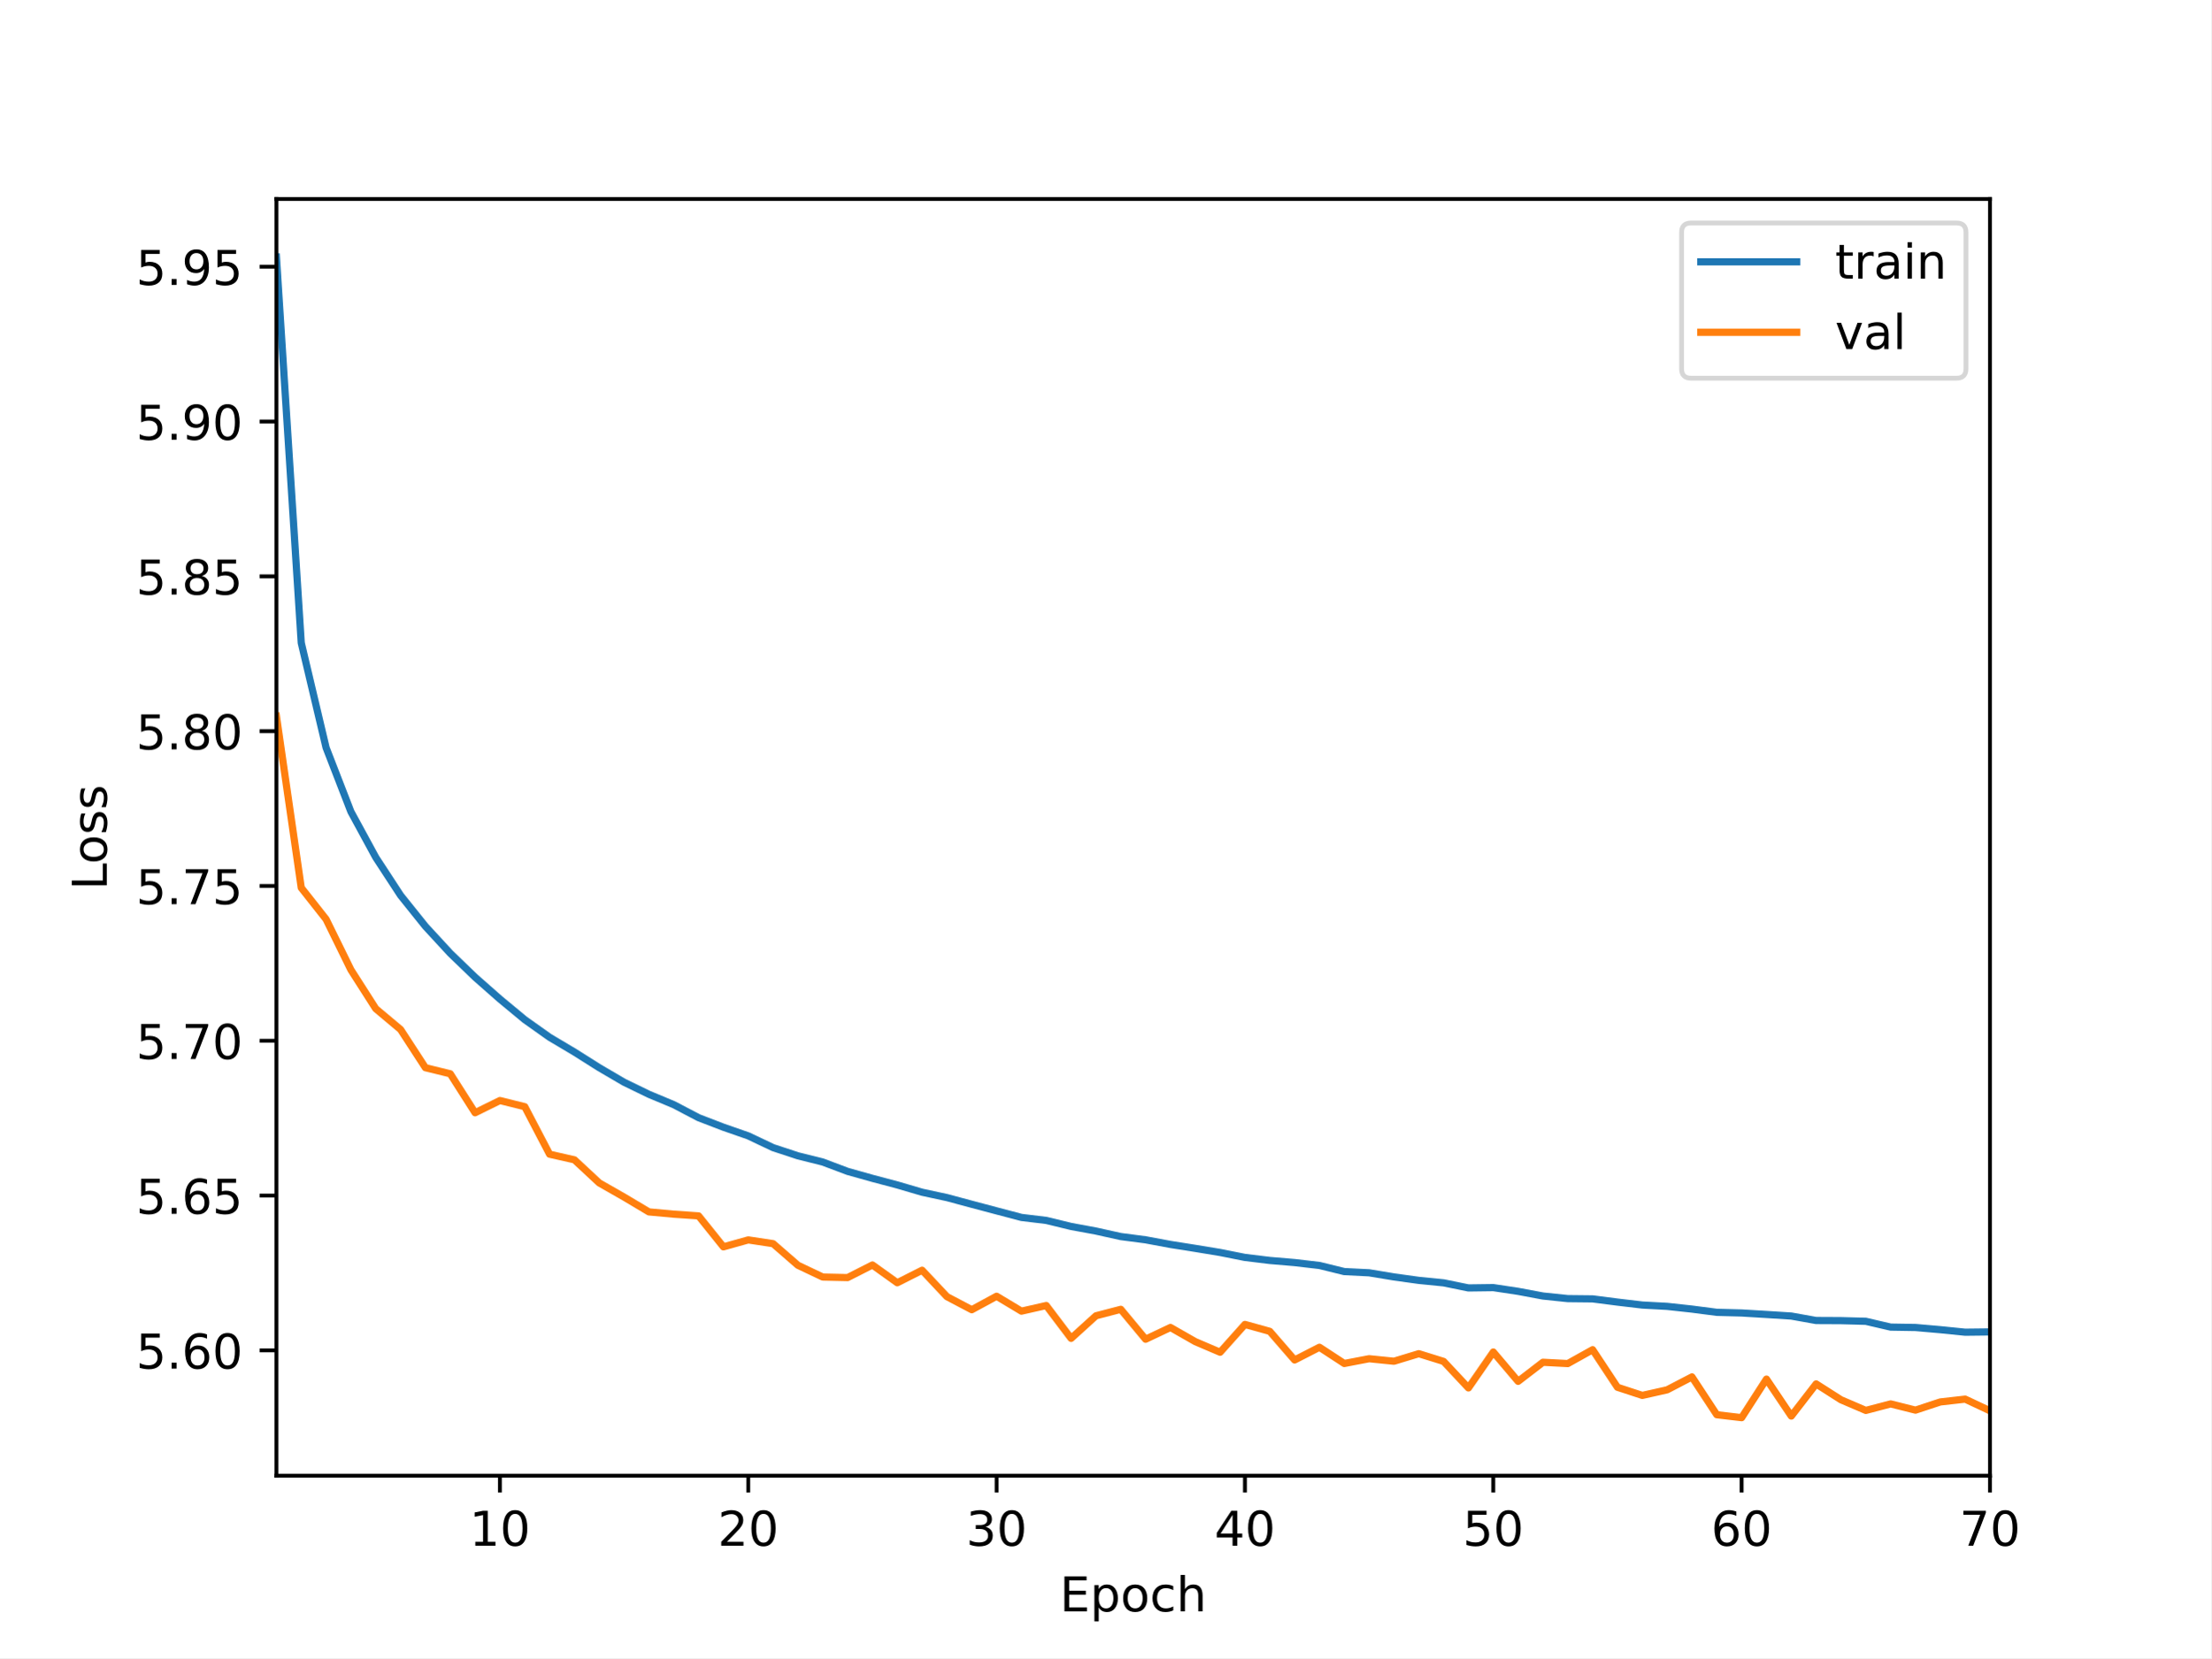
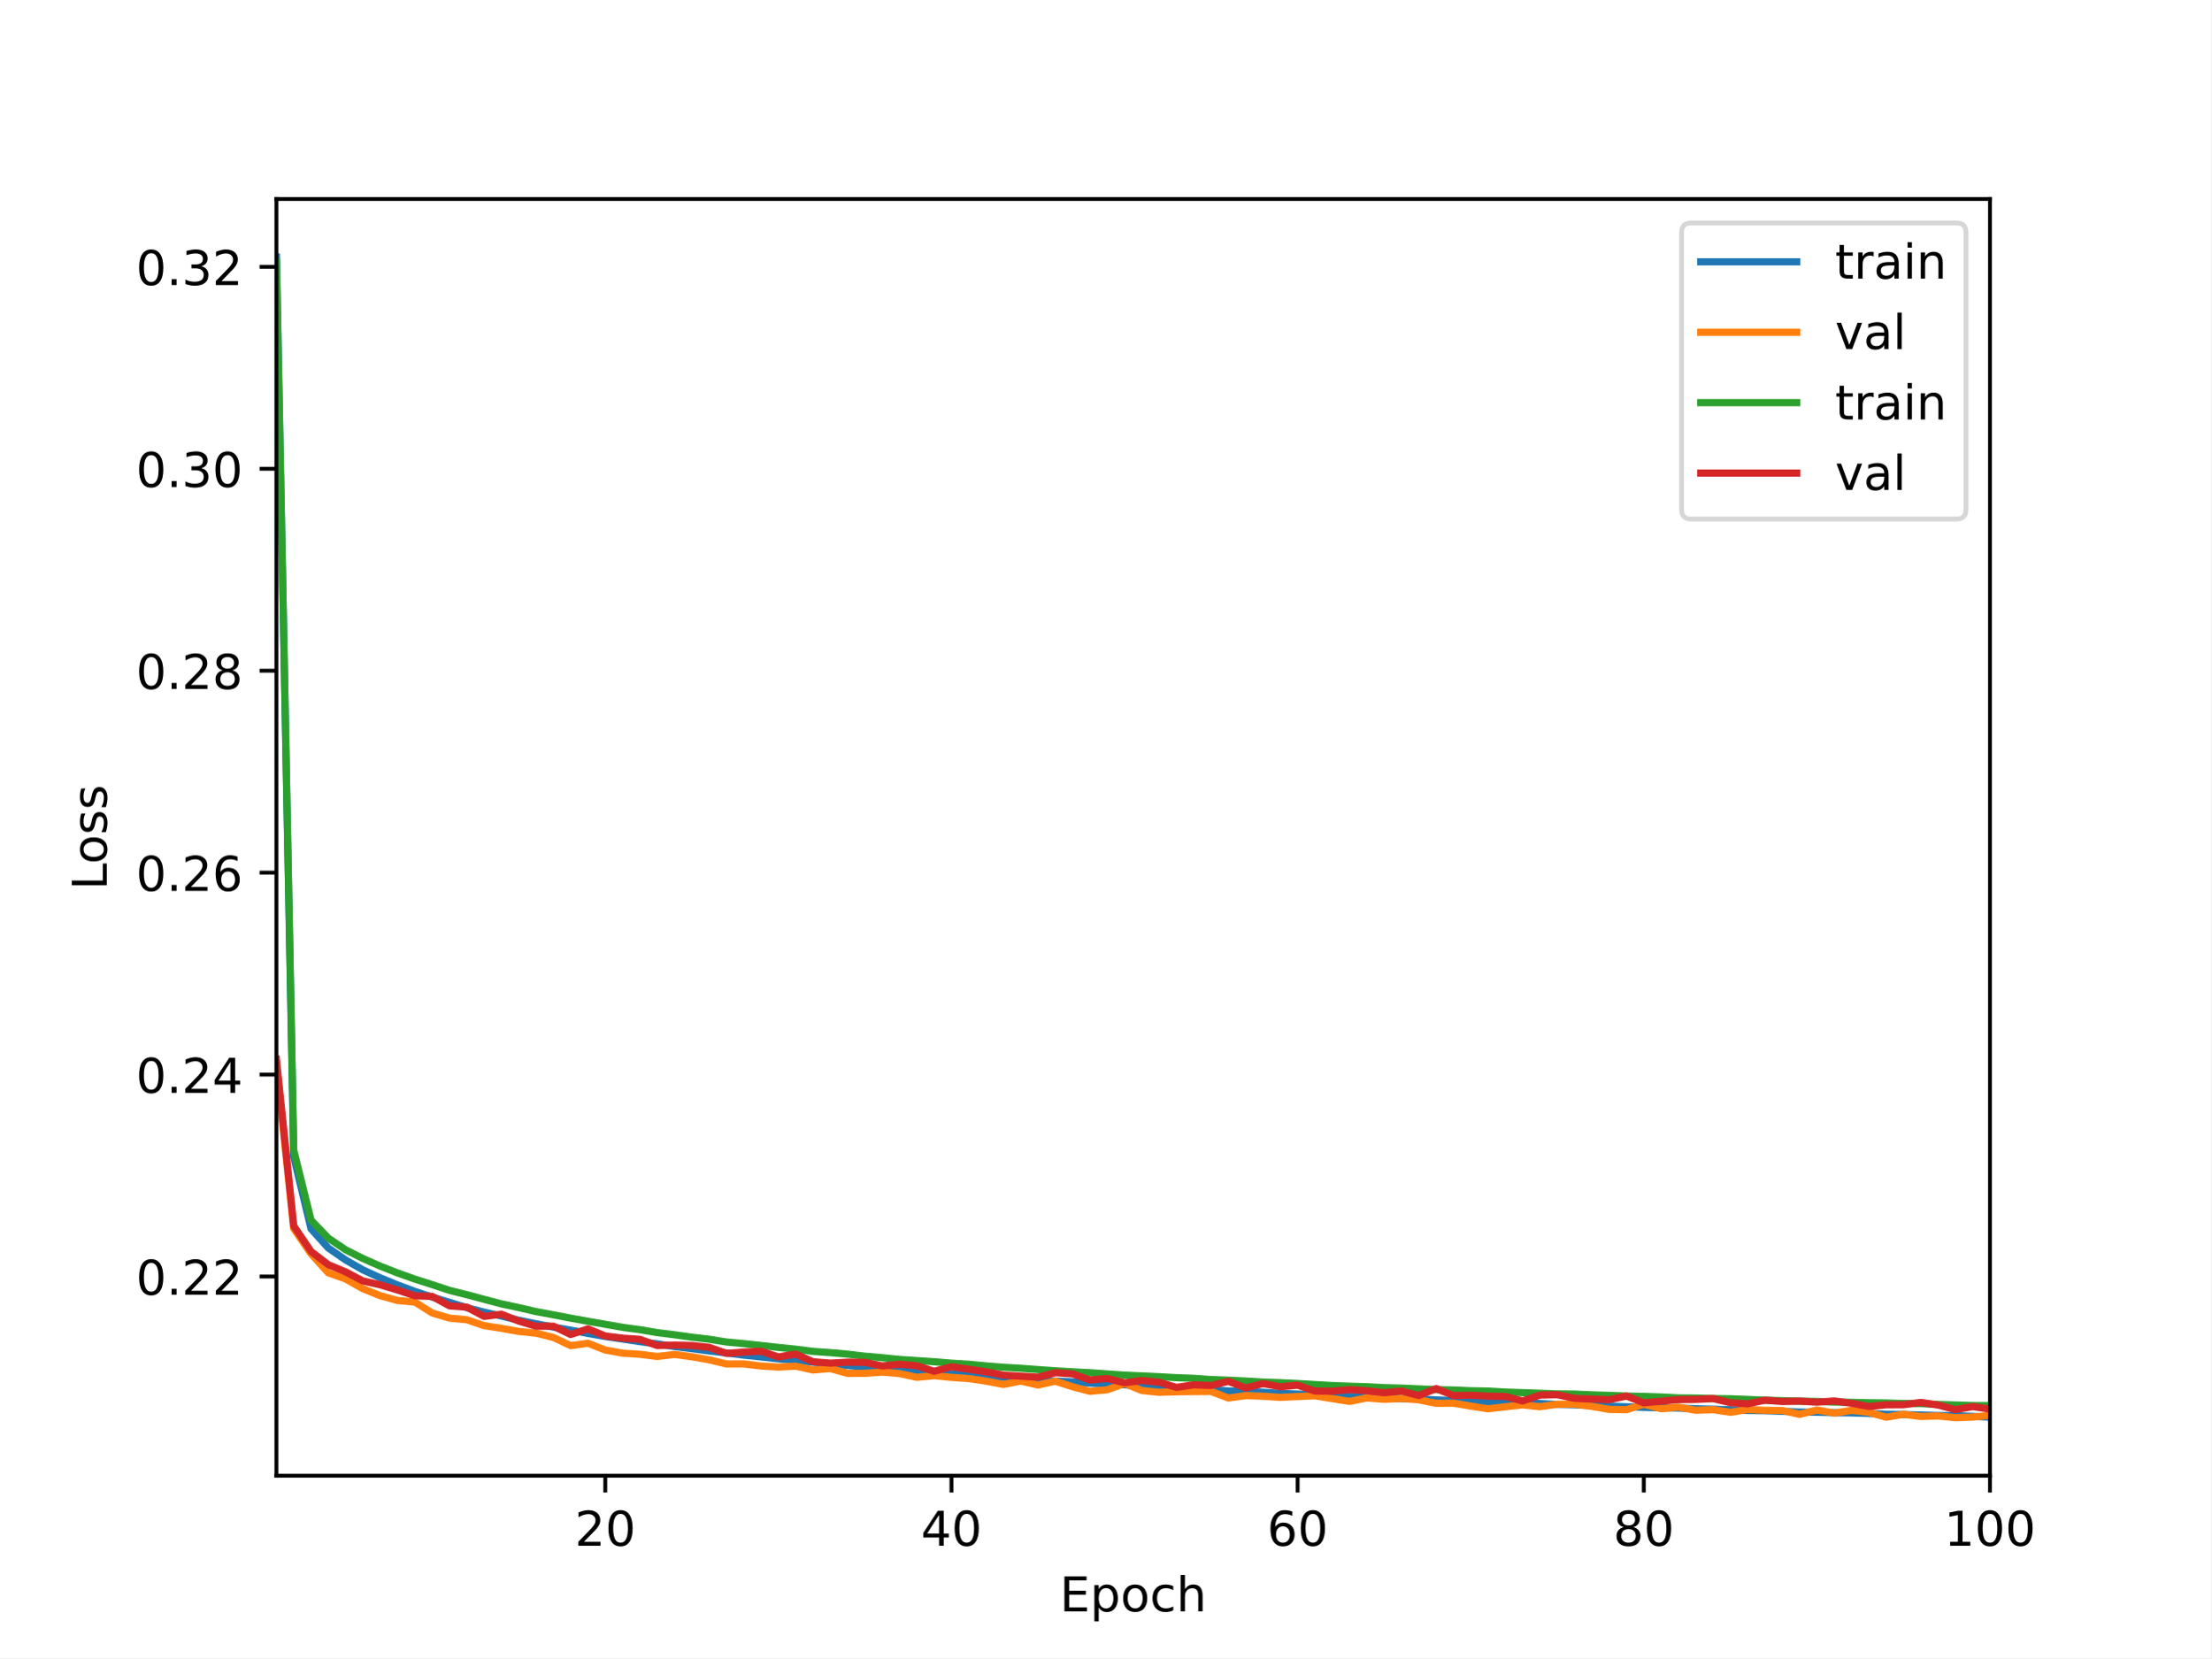
<svg xmlns="http://www.w3.org/2000/svg" xmlns:xlink="http://www.w3.org/1999/xlink" width="460.8pt" height="345.6pt" viewBox="0 0 460.8 345.6" version="1.1">
  <defs>
    <style type="text/css">*{stroke-linejoin: round; stroke-linecap: butt}</style>
  </defs>
  <g id="figure_1">
    <g id="patch_1">
      <path d="M 0 345.6  L 460.8 345.6  L 460.8 0  L 0 0  z " style="fill: #ffffff" />
    </g>
    <g id="axes_1">
      <g id="patch_2">
        <path d="M 57.6 307.584  L 414.72 307.584  L 414.72 41.472  L 57.6 41.472  z " style="fill: #ffffff" />
      </g>
      <g id="matplotlib.axis_1">
        <g id="xtick_1">
          <g id="line2d_1">
            <defs>
-               <path id="m8fdff285af" d="M 0 0  L 0 3.5  " style="stroke: #000000; stroke-width: 0.8" />
-             </defs>
-             <g>
-               <use xlink:href="#m8fdff285af" x="104.181" y="307.584" style="stroke: #000000; stroke-width: 0.8" />
+               <path id="m6252915f76" d="M 0 0  L 0 3.5  " style="stroke: #000000; stroke-width: 0.8" />
+             </defs>
+             <g>
+               <use xlink:href="#m6252915f76" x="126.138" y="307.584" style="stroke: #000000; stroke-width: 0.8" />
            </g>
          </g>
          <g id="text_1">
-             <g transform="translate(97.81837 322.1824) scale(0.1 -0.1)">
-               <defs>
-                 <path id="DejaVuSans-31" d="M 794 531  L 1825 531  L 1825 4091  L 703 3866  L 703 4441  L 1819 4666  L 2450 4666  L 2450 531  L 3481 531  L 3481 0  L 794 0  L 794 531  z " transform="scale(0.015625)" />
+             <g transform="translate(119.7757 322.1824) scale(0.1 -0.1)">
+               <defs>
+                 <path id="DejaVuSans-32" d="M 1228 531  L 3431 531  L 3431 0  L 469 0  L 469 531  Q 828 903 1448 1529  Q 2069 2156 2228 2338  Q 2531 2678 2651 2914  Q 2772 3150 2772 3378  Q 2772 3750 2511 3984  Q 2250 4219 1831 4219  Q 1534 4219 1204 4116  Q 875 4013 500 3803  L 500 4441  Q 881 4594 1212 4672  Q 1544 4750 1819 4750  Q 2544 4750 2975 4387  Q 3406 4025 3406 3419  Q 3406 3131 3298 2873  Q 3191 2616 2906 2266  Q 2828 2175 2409 1742  Q 1991 1309 1228 531  z " transform="scale(0.015625)" />
                <path id="DejaVuSans-30" d="M 2034 4250  Q 1547 4250 1301 3770  Q 1056 3291 1056 2328  Q 1056 1369 1301 889  Q 1547 409 2034 409  Q 2525 409 2770 889  Q 3016 1369 3016 2328  Q 3016 3291 2770 3770  Q 2525 4250 2034 4250  z M 2034 4750  Q 2819 4750 3233 4129  Q 3647 3509 3647 2328  Q 3647 1150 3233 529  Q 2819 -91 2034 -91  Q 1250 -91 836 529  Q 422 1150 422 2328  Q 422 3509 836 4129  Q 1250 4750 2034 4750  z " transform="scale(0.015625)" />
              </defs>
-               <use xlink:href="#DejaVuSans-31" />
+               <use xlink:href="#DejaVuSans-32" />
              <use xlink:href="#DejaVuSans-30" x="63.623" />
            </g>
          </g>
        </g>
        <g id="xtick_2">
          <g id="line2d_2">
            <g>
-               <use xlink:href="#m8fdff285af" x="155.937" y="307.584" style="stroke: #000000; stroke-width: 0.8" />
+               <use xlink:href="#m6252915f76" x="198.284" y="307.584" style="stroke: #000000; stroke-width: 0.8" />
            </g>
          </g>
          <g id="text_2">
-             <g transform="translate(149.5749 322.1824) scale(0.1 -0.1)">
-               <defs>
-                 <path id="DejaVuSans-32" d="M 1228 531  L 3431 531  L 3431 0  L 469 0  L 469 531  Q 828 903 1448 1529  Q 2069 2156 2228 2338  Q 2531 2678 2651 2914  Q 2772 3150 2772 3378  Q 2772 3750 2511 3984  Q 2250 4219 1831 4219  Q 1534 4219 1204 4116  Q 875 4013 500 3803  L 500 4441  Q 881 4594 1212 4672  Q 1544 4750 1819 4750  Q 2544 4750 2975 4387  Q 3406 4025 3406 3419  Q 3406 3131 3298 2873  Q 3191 2616 2906 2266  Q 2828 2175 2409 1742  Q 1991 1309 1228 531  z " transform="scale(0.015625)" />
-               </defs>
-               <use xlink:href="#DejaVuSans-32" />
+             <g transform="translate(191.9211 322.1824) scale(0.1 -0.1)">
+               <defs>
+                 <path id="DejaVuSans-34" d="M 2419 4116  L 825 1625  L 2419 1625  L 2419 4116  z M 2253 4666  L 3047 4666  L 3047 1625  L 3713 1625  L 3713 1100  L 3047 1100  L 3047 0  L 2419 0  L 2419 1100  L 313 1100  L 313 1709  L 2253 4666  z " transform="scale(0.015625)" />
+               </defs>
+               <use xlink:href="#DejaVuSans-34" />
              <use xlink:href="#DejaVuSans-30" x="63.623" />
            </g>
          </g>
        </g>
        <g id="xtick_3">
          <g id="line2d_3">
            <g>
-               <use xlink:href="#m8fdff285af" x="207.694" y="307.584" style="stroke: #000000; stroke-width: 0.8" />
+               <use xlink:href="#m6252915f76" x="270.429" y="307.584" style="stroke: #000000; stroke-width: 0.8" />
            </g>
          </g>
          <g id="text_3">
-             <g transform="translate(201.3314 322.1824) scale(0.1 -0.1)">
-               <defs>
-                 <path id="DejaVuSans-33" d="M 2597 2516  Q 3050 2419 3304 2112  Q 3559 1806 3559 1356  Q 3559 666 3084 287  Q 2609 -91 1734 -91  Q 1441 -91 1130 -33  Q 819 25 488 141  L 488 750  Q 750 597 1062 519  Q 1375 441 1716 441  Q 2309 441 2620 675  Q 2931 909 2931 1356  Q 2931 1769 2642 2001  Q 2353 2234 1838 2234  L 1294 2234  L 1294 2753  L 1863 2753  Q 2328 2753 2575 2939  Q 2822 3125 2822 3475  Q 2822 3834 2567 4026  Q 2313 4219 1838 4219  Q 1578 4219 1281 4162  Q 984 4106 628 3988  L 628 4550  Q 988 4650 1302 4700  Q 1616 4750 1894 4750  Q 2613 4750 3031 4423  Q 3450 4097 3450 3541  Q 3450 3153 3228 2886  Q 3006 2619 2597 2516  z " transform="scale(0.015625)" />
-               </defs>
-               <use xlink:href="#DejaVuSans-33" />
+             <g transform="translate(264.0666 322.1824) scale(0.1 -0.1)">
+               <defs>
+                 <path id="DejaVuSans-36" d="M 2113 2584  Q 1688 2584 1439 2293  Q 1191 2003 1191 1497  Q 1191 994 1439 701  Q 1688 409 2113 409  Q 2538 409 2786 701  Q 3034 994 3034 1497  Q 3034 2003 2786 2293  Q 2538 2584 2113 2584  z M 3366 4563  L 3366 3988  Q 3128 4100 2886 4159  Q 2644 4219 2406 4219  Q 1781 4219 1451 3797  Q 1122 3375 1075 2522  Q 1259 2794 1537 2939  Q 1816 3084 2150 3084  Q 2853 3084 3261 2657  Q 3669 2231 3669 1497  Q 3669 778 3244 343  Q 2819 -91 2113 -91  Q 1303 -91 875 529  Q 447 1150 447 2328  Q 447 3434 972 4092  Q 1497 4750 2381 4750  Q 2619 4750 2861 4703  Q 3103 4656 3366 4563  z " transform="scale(0.015625)" />
+               </defs>
+               <use xlink:href="#DejaVuSans-36" />
              <use xlink:href="#DejaVuSans-30" x="63.623" />
            </g>
          </g>
        </g>
        <g id="xtick_4">
          <g id="line2d_4">
            <g>
-               <use xlink:href="#m8fdff285af" x="259.45" y="307.584" style="stroke: #000000; stroke-width: 0.8" />
+               <use xlink:href="#m6252915f76" x="342.575" y="307.584" style="stroke: #000000; stroke-width: 0.8" />
            </g>
          </g>
          <g id="text_4">
-             <g transform="translate(253.0879 322.1824) scale(0.1 -0.1)">
-               <defs>
-                 <path id="DejaVuSans-34" d="M 2419 4116  L 825 1625  L 2419 1625  L 2419 4116  z M 2253 4666  L 3047 4666  L 3047 1625  L 3713 1625  L 3713 1100  L 3047 1100  L 3047 0  L 2419 0  L 2419 1100  L 313 1100  L 313 1709  L 2253 4666  z " transform="scale(0.015625)" />
-               </defs>
-               <use xlink:href="#DejaVuSans-34" />
+             <g transform="translate(336.212 322.1824) scale(0.1 -0.1)">
+               <defs>
+                 <path id="DejaVuSans-38" d="M 2034 2216  Q 1584 2216 1326 1975  Q 1069 1734 1069 1313  Q 1069 891 1326 650  Q 1584 409 2034 409  Q 2484 409 2743 651  Q 3003 894 3003 1313  Q 3003 1734 2745 1975  Q 2488 2216 2034 2216  z M 1403 2484  Q 997 2584 770 2862  Q 544 3141 544 3541  Q 544 4100 942 4425  Q 1341 4750 2034 4750  Q 2731 4750 3128 4425  Q 3525 4100 3525 3541  Q 3525 3141 3298 2862  Q 3072 2584 2669 2484  Q 3125 2378 3379 2068  Q 3634 1759 3634 1313  Q 3634 634 3220 271  Q 2806 -91 2034 -91  Q 1263 -91 848 271  Q 434 634 434 1313  Q 434 1759 690 2068  Q 947 2378 1403 2484  z M 1172 3481  Q 1172 3119 1398 2916  Q 1625 2713 2034 2713  Q 2441 2713 2670 2916  Q 2900 3119 2900 3481  Q 2900 3844 2670 4047  Q 2441 4250 2034 4250  Q 1625 4250 1398 4047  Q 1172 3844 1172 3481  z " transform="scale(0.015625)" />
+               </defs>
+               <use xlink:href="#DejaVuSans-38" />
              <use xlink:href="#DejaVuSans-30" x="63.623" />
            </g>
          </g>
        </g>
        <g id="xtick_5">
          <g id="line2d_5">
            <g>
-               <use xlink:href="#m8fdff285af" x="311.207" y="307.584" style="stroke: #000000; stroke-width: 0.8" />
+               <use xlink:href="#m6252915f76" x="414.72" y="307.584" style="stroke: #000000; stroke-width: 0.8" />
            </g>
          </g>
          <g id="text_5">
-             <g transform="translate(304.8445 322.1824) scale(0.1 -0.1)">
-               <defs>
-                 <path id="DejaVuSans-35" d="M 691 4666  L 3169 4666  L 3169 4134  L 1269 4134  L 1269 2991  Q 1406 3038 1543 3061  Q 1681 3084 1819 3084  Q 2600 3084 3056 2656  Q 3513 2228 3513 1497  Q 3513 744 3044 326  Q 2575 -91 1722 -91  Q 1428 -91 1123 -41  Q 819 9 494 109  L 494 744  Q 775 591 1075 516  Q 1375 441 1709 441  Q 2250 441 2565 725  Q 2881 1009 2881 1497  Q 2881 1984 2565 2268  Q 2250 2553 1709 2553  Q 1456 2553 1204 2497  Q 953 2441 691 2322  L 691 4666  z " transform="scale(0.015625)" />
-               </defs>
-               <use xlink:href="#DejaVuSans-35" />
-               <use xlink:href="#DejaVuSans-30" x="63.623" />
-             </g>
-           </g>
-         </g>
-         <g id="xtick_6">
-           <g id="line2d_6">
-             <g>
-               <use xlink:href="#m8fdff285af" x="362.963" y="307.584" style="stroke: #000000; stroke-width: 0.8" />
-             </g>
-           </g>
-           <g id="text_6">
-             <g transform="translate(356.601 322.1824) scale(0.1 -0.1)">
-               <defs>
-                 <path id="DejaVuSans-36" d="M 2113 2584  Q 1688 2584 1439 2293  Q 1191 2003 1191 1497  Q 1191 994 1439 701  Q 1688 409 2113 409  Q 2538 409 2786 701  Q 3034 994 3034 1497  Q 3034 2003 2786 2293  Q 2538 2584 2113 2584  z M 3366 4563  L 3366 3988  Q 3128 4100 2886 4159  Q 2644 4219 2406 4219  Q 1781 4219 1451 3797  Q 1122 3375 1075 2522  Q 1259 2794 1537 2939  Q 1816 3084 2150 3084  Q 2853 3084 3261 2657  Q 3669 2231 3669 1497  Q 3669 778 3244 343  Q 2819 -91 2113 -91  Q 1303 -91 875 529  Q 447 1150 447 2328  Q 447 3434 972 4092  Q 1497 4750 2381 4750  Q 2619 4750 2861 4703  Q 3103 4656 3366 4563  z " transform="scale(0.015625)" />
-               </defs>
-               <use xlink:href="#DejaVuSans-36" />
-               <use xlink:href="#DejaVuSans-30" x="63.623" />
-             </g>
-           </g>
-         </g>
-         <g id="xtick_7">
-           <g id="line2d_7">
-             <g>
-               <use xlink:href="#m8fdff285af" x="414.72" y="307.584" style="stroke: #000000; stroke-width: 0.8" />
-             </g>
-           </g>
-           <g id="text_7">
-             <g transform="translate(408.3575 322.1824) scale(0.1 -0.1)">
-               <defs>
-                 <path id="DejaVuSans-37" d="M 525 4666  L 3525 4666  L 3525 4397  L 1831 0  L 1172 0  L 2766 4134  L 525 4134  L 525 4666  z " transform="scale(0.015625)" />
-               </defs>
-               <use xlink:href="#DejaVuSans-37" />
-               <use xlink:href="#DejaVuSans-30" x="63.623" />
-             </g>
-           </g>
-         </g>
-         <g id="text_8">
+             <g transform="translate(405.1762 322.1824) scale(0.1 -0.1)">
+               <defs>
+                 <path id="DejaVuSans-31" d="M 794 531  L 1825 531  L 1825 4091  L 703 3866  L 703 4441  L 1819 4666  L 2450 4666  L 2450 531  L 3481 531  L 3481 0  L 794 0  L 794 531  z " transform="scale(0.015625)" />
+               </defs>
+               <use xlink:href="#DejaVuSans-31" />
+               <use xlink:href="#DejaVuSans-30" x="63.623" />
+               <use xlink:href="#DejaVuSans-30" x="127.246" />
+             </g>
+           </g>
+         </g>
+         <g id="text_6">
          <g transform="translate(220.8491 335.8606) scale(0.1 -0.1)">
            <defs>
              <path id="DejaVuSans-45" d="M 628 4666  L 3578 4666  L 3578 4134  L 1259 4134  L 1259 2753  L 3481 2753  L 3481 2222  L 1259 2222  L 1259 531  L 3634 531  L 3634 0  L 628 0  L 628 4666  z " transform="scale(0.015625)" />
              <path id="DejaVuSans-70" d="M 1159 525  L 1159 -1331  L 581 -1331  L 581 3500  L 1159 3500  L 1159 2969  Q 1341 3281 1617 3432  Q 1894 3584 2278 3584  Q 2916 3584 3314 3078  Q 3713 2572 3713 1747  Q 3713 922 3314 415  Q 2916 -91 2278 -91  Q 1894 -91 1617 61  Q 1341 213 1159 525  z M 3116 1747  Q 3116 2381 2855 2742  Q 2594 3103 2138 3103  Q 1681 3103 1420 2742  Q 1159 2381 1159 1747  Q 1159 1113 1420 752  Q 1681 391 2138 391  Q 2594 391 2855 752  Q 3116 1113 3116 1747  z " transform="scale(0.015625)" />
              <path id="DejaVuSans-6f" d="M 1959 3097  Q 1497 3097 1228 2736  Q 959 2375 959 1747  Q 959 1119 1226 758  Q 1494 397 1959 397  Q 2419 397 2687 759  Q 2956 1122 2956 1747  Q 2956 2369 2687 2733  Q 2419 3097 1959 3097  z M 1959 3584  Q 2709 3584 3137 3096  Q 3566 2609 3566 1747  Q 3566 888 3137 398  Q 2709 -91 1959 -91  Q 1206 -91 779 398  Q 353 888 353 1747  Q 353 2609 779 3096  Q 1206 3584 1959 3584  z " transform="scale(0.015625)" />
              <path id="DejaVuSans-63" d="M 3122 3366  L 3122 2828  Q 2878 2963 2633 3030  Q 2388 3097 2138 3097  Q 1578 3097 1268 2742  Q 959 2388 959 1747  Q 959 1106 1268 751  Q 1578 397 2138 397  Q 2388 397 2633 464  Q 2878 531 3122 666  L 3122 134  Q 2881 22 2623 -34  Q 2366 -91 2075 -91  Q 1284 -91 818 406  Q 353 903 353 1747  Q 353 2603 823 3093  Q 1294 3584 2113 3584  Q 2378 3584 2631 3529  Q 2884 3475 3122 3366  z " transform="scale(0.015625)" />
              <path id="DejaVuSans-68" d="M 3513 2113  L 3513 0  L 2938 0  L 2938 2094  Q 2938 2591 2744 2837  Q 2550 3084 2163 3084  Q 1697 3084 1428 2787  Q 1159 2491 1159 1978  L 1159 0  L 581 0  L 581 4863  L 1159 4863  L 1159 2956  Q 1366 3272 1645 3428  Q 1925 3584 2291 3584  Q 2894 3584 3203 3211  Q 3513 2838 3513 2113  z " transform="scale(0.015625)" />
            </defs>
            <use xlink:href="#DejaVuSans-45" />
            <use xlink:href="#DejaVuSans-70" x="63.184" />
            <use xlink:href="#DejaVuSans-6f" x="126.66" />
            <use xlink:href="#DejaVuSans-63" x="187.842" />
            <use xlink:href="#DejaVuSans-68" x="242.822" />
          </g>
        </g>
      </g>
      <g id="matplotlib.axis_2">
        <g id="ytick_1">
+           <g id="line2d_6">
+             <defs>
+               <path id="m1c7e468884" d="M 0 0  L -3.5 0  " style="stroke: #000000; stroke-width: 0.8" />
+             </defs>
+             <g>
+               <use xlink:href="#m1c7e468884" x="57.6" y="266.07" style="stroke: #000000; stroke-width: 0.8" />
+             </g>
+           </g>
+           <g id="text_7">
+             <g transform="translate(28.33438 269.8694) scale(0.1 -0.1)">
+               <defs>
+                 <path id="DejaVuSans-2e" d="M 684 794  L 1344 794  L 1344 0  L 684 0  L 684 794  z " transform="scale(0.015625)" />
+               </defs>
+               <use xlink:href="#DejaVuSans-30" />
+               <use xlink:href="#DejaVuSans-2e" x="63.623" />
+               <use xlink:href="#DejaVuSans-32" x="95.41" />
+               <use xlink:href="#DejaVuSans-32" x="159.033" />
+             </g>
+           </g>
+         </g>
+         <g id="ytick_2">
+           <g id="line2d_7">
+             <g>
+               <use xlink:href="#m1c7e468884" x="57.6" y="223.978" style="stroke: #000000; stroke-width: 0.8" />
+             </g>
+           </g>
+           <g id="text_8">
+             <g transform="translate(28.33438 227.7773) scale(0.1 -0.1)">
+               <use xlink:href="#DejaVuSans-30" />
+               <use xlink:href="#DejaVuSans-2e" x="63.623" />
+               <use xlink:href="#DejaVuSans-32" x="95.41" />
+               <use xlink:href="#DejaVuSans-34" x="159.033" />
+             </g>
+           </g>
+         </g>
+         <g id="ytick_3">
          <g id="line2d_8">
-             <defs>
-               <path id="m874f461462" d="M 0 0  L -3.5 0  " style="stroke: #000000; stroke-width: 0.8" />
-             </defs>
-             <g>
-               <use xlink:href="#m874f461462" x="57.6" y="281.464" style="stroke: #000000; stroke-width: 0.8" />
+             <g>
+               <use xlink:href="#m1c7e468884" x="57.6" y="181.886" style="stroke: #000000; stroke-width: 0.8" />
            </g>
          </g>
          <g id="text_9">
-             <g transform="translate(28.33438 285.2627) scale(0.1 -0.1)">
-               <defs>
-                 <path id="DejaVuSans-2e" d="M 684 794  L 1344 794  L 1344 0  L 684 0  L 684 794  z " transform="scale(0.015625)" />
-               </defs>
-               <use xlink:href="#DejaVuSans-35" />
-               <use xlink:href="#DejaVuSans-2e" x="63.623" />
-               <use xlink:href="#DejaVuSans-36" x="95.41" />
+             <g transform="translate(28.33438 185.6853) scale(0.1 -0.1)">
+               <use xlink:href="#DejaVuSans-30" />
+               <use xlink:href="#DejaVuSans-2e" x="63.623" />
+               <use xlink:href="#DejaVuSans-32" x="95.41" />
+               <use xlink:href="#DejaVuSans-36" x="159.033" />
+             </g>
+           </g>
+         </g>
+         <g id="ytick_4">
+           <g id="line2d_9">
+             <g>
+               <use xlink:href="#m1c7e468884" x="57.6" y="139.794" style="stroke: #000000; stroke-width: 0.8" />
+             </g>
+           </g>
+           <g id="text_10">
+             <g transform="translate(28.33438 143.5933) scale(0.1 -0.1)">
+               <use xlink:href="#DejaVuSans-30" />
+               <use xlink:href="#DejaVuSans-2e" x="63.623" />
+               <use xlink:href="#DejaVuSans-32" x="95.41" />
+               <use xlink:href="#DejaVuSans-38" x="159.033" />
+             </g>
+           </g>
+         </g>
+         <g id="ytick_5">
+           <g id="line2d_10">
+             <g>
+               <use xlink:href="#m1c7e468884" x="57.6" y="97.702" style="stroke: #000000; stroke-width: 0.8" />
+             </g>
+           </g>
+           <g id="text_11">
+             <g transform="translate(28.33438 101.5013) scale(0.1 -0.1)">
+               <defs>
+                 <path id="DejaVuSans-33" d="M 2597 2516  Q 3050 2419 3304 2112  Q 3559 1806 3559 1356  Q 3559 666 3084 287  Q 2609 -91 1734 -91  Q 1441 -91 1130 -33  Q 819 25 488 141  L 488 750  Q 750 597 1062 519  Q 1375 441 1716 441  Q 2309 441 2620 675  Q 2931 909 2931 1356  Q 2931 1769 2642 2001  Q 2353 2234 1838 2234  L 1294 2234  L 1294 2753  L 1863 2753  Q 2328 2753 2575 2939  Q 2822 3125 2822 3475  Q 2822 3834 2567 4026  Q 2313 4219 1838 4219  Q 1578 4219 1281 4162  Q 984 4106 628 3988  L 628 4550  Q 988 4650 1302 4700  Q 1616 4750 1894 4750  Q 2613 4750 3031 4423  Q 3450 4097 3450 3541  Q 3450 3153 3228 2886  Q 3006 2619 2597 2516  z " transform="scale(0.015625)" />
+               </defs>
+               <use xlink:href="#DejaVuSans-30" />
+               <use xlink:href="#DejaVuSans-2e" x="63.623" />
+               <use xlink:href="#DejaVuSans-33" x="95.41" />
              <use xlink:href="#DejaVuSans-30" x="159.033" />
            </g>
          </g>
        </g>
-         <g id="ytick_2">
-           <g id="line2d_9">
-             <g>
-               <use xlink:href="#m874f461462" x="57.6" y="249.195" style="stroke: #000000; stroke-width: 0.8" />
-             </g>
-           </g>
-           <g id="text_10">
-             <g transform="translate(28.33438 252.9945) scale(0.1 -0.1)">
-               <use xlink:href="#DejaVuSans-35" />
-               <use xlink:href="#DejaVuSans-2e" x="63.623" />
-               <use xlink:href="#DejaVuSans-36" x="95.41" />
-               <use xlink:href="#DejaVuSans-35" x="159.033" />
-             </g>
-           </g>
-         </g>
-         <g id="ytick_3">
-           <g id="line2d_10">
-             <g>
-               <use xlink:href="#m874f461462" x="57.6" y="216.927" style="stroke: #000000; stroke-width: 0.8" />
-             </g>
-           </g>
-           <g id="text_11">
-             <g transform="translate(28.33438 220.7263) scale(0.1 -0.1)">
-               <use xlink:href="#DejaVuSans-35" />
-               <use xlink:href="#DejaVuSans-2e" x="63.623" />
-               <use xlink:href="#DejaVuSans-37" x="95.41" />
-               <use xlink:href="#DejaVuSans-30" x="159.033" />
-             </g>
-           </g>
-         </g>
-         <g id="ytick_4">
+         <g id="ytick_6">
          <g id="line2d_11">
            <g>
-               <use xlink:href="#m874f461462" x="57.6" y="184.659" style="stroke: #000000; stroke-width: 0.8" />
+               <use xlink:href="#m1c7e468884" x="57.6" y="55.61" style="stroke: #000000; stroke-width: 0.8" />
            </g>
          </g>
          <g id="text_12">
-             <g transform="translate(28.33438 188.4581) scale(0.1 -0.1)">
-               <use xlink:href="#DejaVuSans-35" />
-               <use xlink:href="#DejaVuSans-2e" x="63.623" />
-               <use xlink:href="#DejaVuSans-37" x="95.41" />
-               <use xlink:href="#DejaVuSans-35" x="159.033" />
-             </g>
-           </g>
-         </g>
-         <g id="ytick_5">
-           <g id="line2d_12">
-             <g>
-               <use xlink:href="#m874f461462" x="57.6" y="152.391" style="stroke: #000000; stroke-width: 0.8" />
-             </g>
-           </g>
-           <g id="text_13">
-             <g transform="translate(28.33438 156.1899) scale(0.1 -0.1)">
-               <defs>
-                 <path id="DejaVuSans-38" d="M 2034 2216  Q 1584 2216 1326 1975  Q 1069 1734 1069 1313  Q 1069 891 1326 650  Q 1584 409 2034 409  Q 2484 409 2743 651  Q 3003 894 3003 1313  Q 3003 1734 2745 1975  Q 2488 2216 2034 2216  z M 1403 2484  Q 997 2584 770 2862  Q 544 3141 544 3541  Q 544 4100 942 4425  Q 1341 4750 2034 4750  Q 2731 4750 3128 4425  Q 3525 4100 3525 3541  Q 3525 3141 3298 2862  Q 3072 2584 2669 2484  Q 3125 2378 3379 2068  Q 3634 1759 3634 1313  Q 3634 634 3220 271  Q 2806 -91 2034 -91  Q 1263 -91 848 271  Q 434 634 434 1313  Q 434 1759 690 2068  Q 947 2378 1403 2484  z M 1172 3481  Q 1172 3119 1398 2916  Q 1625 2713 2034 2713  Q 2441 2713 2670 2916  Q 2900 3119 2900 3481  Q 2900 3844 2670 4047  Q 2441 4250 2034 4250  Q 1625 4250 1398 4047  Q 1172 3844 1172 3481  z " transform="scale(0.015625)" />
-               </defs>
-               <use xlink:href="#DejaVuSans-35" />
-               <use xlink:href="#DejaVuSans-2e" x="63.623" />
-               <use xlink:href="#DejaVuSans-38" x="95.41" />
-               <use xlink:href="#DejaVuSans-30" x="159.033" />
-             </g>
-           </g>
-         </g>
-         <g id="ytick_6">
-           <g id="line2d_13">
-             <g>
-               <use xlink:href="#m874f461462" x="57.6" y="120.123" style="stroke: #000000; stroke-width: 0.8" />
-             </g>
-           </g>
-           <g id="text_14">
-             <g transform="translate(28.33438 123.9217) scale(0.1 -0.1)">
-               <use xlink:href="#DejaVuSans-35" />
-               <use xlink:href="#DejaVuSans-2e" x="63.623" />
-               <use xlink:href="#DejaVuSans-38" x="95.41" />
-               <use xlink:href="#DejaVuSans-35" x="159.033" />
-             </g>
-           </g>
-         </g>
-         <g id="ytick_7">
-           <g id="line2d_14">
-             <g>
-               <use xlink:href="#m874f461462" x="57.6" y="87.854" style="stroke: #000000; stroke-width: 0.8" />
-             </g>
-           </g>
-           <g id="text_15">
-             <g transform="translate(28.33438 91.65354) scale(0.1 -0.1)">
-               <defs>
-                 <path id="DejaVuSans-39" d="M 703 97  L 703 672  Q 941 559 1184 500  Q 1428 441 1663 441  Q 2288 441 2617 861  Q 2947 1281 2994 2138  Q 2813 1869 2534 1725  Q 2256 1581 1919 1581  Q 1219 1581 811 2004  Q 403 2428 403 3163  Q 403 3881 828 4315  Q 1253 4750 1959 4750  Q 2769 4750 3195 4129  Q 3622 3509 3622 2328  Q 3622 1225 3098 567  Q 2575 -91 1691 -91  Q 1453 -91 1209 -44  Q 966 3 703 97  z M 1959 2075  Q 2384 2075 2632 2365  Q 2881 2656 2881 3163  Q 2881 3666 2632 3958  Q 2384 4250 1959 4250  Q 1534 4250 1286 3958  Q 1038 3666 1038 3163  Q 1038 2656 1286 2365  Q 1534 2075 1959 2075  z " transform="scale(0.015625)" />
-               </defs>
-               <use xlink:href="#DejaVuSans-35" />
-               <use xlink:href="#DejaVuSans-2e" x="63.623" />
-               <use xlink:href="#DejaVuSans-39" x="95.41" />
-               <use xlink:href="#DejaVuSans-30" x="159.033" />
-             </g>
-           </g>
-         </g>
-         <g id="ytick_8">
-           <g id="line2d_15">
-             <g>
-               <use xlink:href="#m874f461462" x="57.6" y="55.586" style="stroke: #000000; stroke-width: 0.8" />
-             </g>
-           </g>
-           <g id="text_16">
-             <g transform="translate(28.33438 59.38534) scale(0.1 -0.1)">
-               <use xlink:href="#DejaVuSans-35" />
-               <use xlink:href="#DejaVuSans-2e" x="63.623" />
-               <use xlink:href="#DejaVuSans-39" x="95.41" />
-               <use xlink:href="#DejaVuSans-35" x="159.033" />
-             </g>
-           </g>
-         </g>
-         <g id="text_17">
+             <g transform="translate(28.33438 59.40923) scale(0.1 -0.1)">
+               <use xlink:href="#DejaVuSans-30" />
+               <use xlink:href="#DejaVuSans-2e" x="63.623" />
+               <use xlink:href="#DejaVuSans-33" x="95.41" />
+               <use xlink:href="#DejaVuSans-32" x="159.033" />
+             </g>
+           </g>
+         </g>
+         <g id="text_13">
          <g transform="translate(22.25469 185.4952) rotate(-90) scale(0.1 -0.1)">
            <defs>
              <path id="DejaVuSans-4c" d="M 628 4666  L 1259 4666  L 1259 531  L 3531 531  L 3531 0  L 628 0  L 628 4666  z " transform="scale(0.015625)" />
              <path id="DejaVuSans-73" d="M 2834 3397  L 2834 2853  Q 2591 2978 2328 3040  Q 2066 3103 1784 3103  Q 1356 3103 1142 2972  Q 928 2841 928 2578  Q 928 2378 1081 2264  Q 1234 2150 1697 2047  L 1894 2003  Q 2506 1872 2764 1633  Q 3022 1394 3022 966  Q 3022 478 2636 193  Q 2250 -91 1575 -91  Q 1294 -91 989 -36  Q 684 19 347 128  L 347 722  Q 666 556 975 473  Q 1284 391 1588 391  Q 1994 391 2212 530  Q 2431 669 2431 922  Q 2431 1156 2273 1281  Q 2116 1406 1581 1522  L 1381 1569  Q 847 1681 609 1914  Q 372 2147 372 2553  Q 372 3047 722 3315  Q 1072 3584 1716 3584  Q 2034 3584 2315 3537  Q 2597 3491 2834 3397  z " transform="scale(0.015625)" />
            </defs>
            <use xlink:href="#DejaVuSans-4c" />
            <use xlink:href="#DejaVuSans-6f" x="53.963" />
            <use xlink:href="#DejaVuSans-73" x="115.145" />
            <use xlink:href="#DejaVuSans-73" x="167.244" />
          </g>
        </g>
      </g>
-       <g id="line2d_16">
-         <path d="M 57.6 53.568  L 62.776 133.984  L 67.951 155.831  L 73.127 169.183  L 78.303 178.701  L 83.478 186.625  L 88.654 193.079  L 93.83 198.693  L 99.005 203.682  L 104.181 208.243  L 109.357 212.532  L 114.532 216.204  L 119.708 219.279  L 124.883 222.548  L 130.059 225.576  L 135.235 228.09  L 140.41 230.25  L 145.586 232.963  L 150.762 234.953  L 155.937 236.754  L 161.113 239.207  L 166.289 240.912  L 171.464 242.205  L 176.64 244.154  L 181.816 245.607  L 186.991 246.979  L 192.167 248.501  L 197.343 249.619  L 202.518 251.01  L 207.694 252.385  L 212.87 253.751  L 218.045 254.378  L 223.221 255.634  L 228.397 256.593  L 233.572 257.742  L 238.748 258.417  L 243.923 259.384  L 249.099 260.202  L 254.275 261.059  L 259.45 262.09  L 264.626 262.723  L 269.802 263.163  L 274.977 263.768  L 280.153 265.038  L 285.329 265.295  L 290.504 266.154  L 295.68 266.872  L 300.856 267.39  L 306.031 268.449  L 311.207 268.381  L 316.383 269.163  L 321.558 270.133  L 326.734 270.676  L 331.91 270.732  L 337.085 271.399  L 342.261 272.013  L 347.437 272.293  L 352.612 272.858  L 357.788 273.534  L 362.963 273.668  L 368.139 273.98  L 373.315 274.309  L 378.49 275.241  L 383.666 275.266  L 388.842 275.405  L 394.017 276.612  L 399.193 276.696  L 404.369 277.15  L 409.544 277.676  L 414.72 277.616  " clip-path="url(#pb42928eacf)" style="fill: none; stroke: #1f77b4; stroke-width: 1.5; stroke-linecap: square" />
-       </g>
-       <g id="line2d_17">
-         <path d="M 57.6 149.277  L 62.776 185.035  L 67.951 191.596  L 73.127 202.14  L 78.303 210.241  L 83.478 214.584  L 88.654 222.547  L 93.83 223.808  L 99.005 231.935  L 104.181 229.386  L 109.357 230.669  L 114.532 240.572  L 119.708 241.743  L 124.883 246.56  L 130.059 249.517  L 135.235 252.599  L 140.41 253.077  L 145.586 253.432  L 150.762 259.887  L 155.937 258.435  L 161.113 259.222  L 166.289 263.726  L 171.464 266.18  L 176.64 266.293  L 181.816 263.664  L 186.991 267.371  L 192.167 264.758  L 197.343 270.266  L 202.518 272.989  L 207.694 270.18  L 212.87 273.287  L 218.045 272.115  L 223.221 278.961  L 228.397 274.259  L 233.572 272.905  L 238.748 279.142  L 243.923 276.689  L 249.099 279.64  L 254.275 281.854  L 259.45 276.056  L 264.626 277.496  L 269.802 283.466  L 274.977 280.813  L 280.153 284.196  L 285.329 283.202  L 290.504 283.73  L 295.68 282.152  L 300.856 283.766  L 306.031 289.292  L 311.207 281.805  L 316.383 287.918  L 321.558 283.94  L 326.734 284.211  L 331.91 281.323  L 337.085 289.155  L 342.261 290.85  L 347.437 289.686  L 352.612 286.993  L 357.788 294.876  L 362.963 295.488  L 368.139 287.449  L 373.315 295.154  L 378.49 288.455  L 383.666 291.76  L 388.842 293.979  L 394.017 292.621  L 399.193 293.92  L 404.369 292.211  L 409.544 291.622  L 414.72 294.056  " clip-path="url(#pb42928eacf)" style="fill: none; stroke: #ff7f0e; stroke-width: 1.5; stroke-linecap: square" />
+       <g id="line2d_12">
+         <path d="M 57.6 53.568  L 61.207 241.094  L 64.815 256.119  L 68.422 260.132  L 72.029 262.622  L 75.636 264.694  L 79.244 266.344  L 82.851 267.826  L 86.458 269.176  L 90.065 270.355  L 93.673 271.453  L 97.28 272.562  L 100.887 273.501  L 104.495 274.307  L 108.102 275.184  L 111.709 275.921  L 115.316 276.614  L 118.924 277.247  L 122.531 277.938  L 126.138 278.572  L 129.745 279.103  L 133.353 279.645  L 136.96 280.11  L 140.567 280.666  L 144.175 281.111  L 147.782 281.583  L 151.389 282.004  L 154.996 282.457  L 158.604 282.828  L 162.211 283.234  L 165.818 283.516  L 169.425 283.937  L 173.033 284.251  L 176.64 284.624  L 180.247 284.932  L 183.855 285.277  L 187.462 285.586  L 191.069 285.774  L 194.676 285.993  L 198.284 286.385  L 201.891 286.627  L 205.498 286.895  L 209.105 287.116  L 212.713 287.349  L 216.32 287.634  L 219.927 287.88  L 223.535 288.028  L 227.142 288.294  L 230.749 288.506  L 234.356 288.638  L 237.964 288.97  L 241.571 289.111  L 245.178 289.4  L 248.785 289.498  L 252.393 289.644  L 256 289.921  L 259.607 290.039  L 263.215 290.197  L 266.822 290.44  L 270.429 290.572  L 274.036 290.769  L 277.644 290.872  L 281.251 291.069  L 284.858 291.284  L 288.465 291.341  L 292.073 291.518  L 295.68 291.595  L 299.287 291.788  L 302.895 291.938  L 306.502 292.079  L 310.109 292.239  L 313.716 292.331  L 317.324 292.407  L 320.931 292.538  L 324.538 292.732  L 328.145 292.814  L 331.753 292.969  L 335.36 293.091  L 338.967 293.221  L 342.575 293.346  L 346.182 293.439  L 349.789 293.497  L 353.396 293.634  L 357.004 293.723  L 360.611 293.848  L 364.218 293.991  L 367.825 294.042  L 371.433 294.171  L 375.04 294.317  L 378.647 294.35  L 382.255 294.448  L 385.862 294.49  L 389.469 294.608  L 393.076 294.784  L 396.684 294.833  L 400.291 294.932  L 403.898 295.03  L 407.505 295.075  L 411.113 295.219  L 414.72 295.383  " clip-path="url(#p04ece462e9)" style="fill: none; stroke: #1f77b4; stroke-width: 1.5; stroke-linecap: square" />
+       </g>
+       <g id="line2d_13">
+         <path d="M 57.6 221.905  L 61.207 256.065  L 64.815 261.329  L 68.422 265.303  L 72.029 266.585  L 75.636 268.618  L 79.244 270.066  L 82.851 271.07  L 86.458 271.392  L 90.065 273.667  L 93.673 274.738  L 97.28 275.08  L 100.887 276.304  L 104.495 276.87  L 108.102 277.514  L 111.709 277.878  L 115.316 278.765  L 118.924 280.477  L 122.531 279.981  L 126.138 281.393  L 129.745 282.044  L 133.353 282.279  L 136.96 282.731  L 140.567 282.306  L 144.175 282.796  L 147.782 283.431  L 151.389 284.293  L 154.996 284.285  L 158.604 284.724  L 162.211 284.938  L 165.818 284.754  L 169.425 285.546  L 173.033 285.258  L 176.64 286.259  L 180.247 286.241  L 183.855 285.988  L 187.462 286.297  L 191.069 287.073  L 194.676 286.74  L 198.284 287.094  L 201.891 287.344  L 205.498 287.87  L 209.105 288.566  L 212.713 287.857  L 216.32 288.682  L 219.927 287.892  L 223.535 289.044  L 227.142 289.998  L 230.749 289.674  L 234.356 288.37  L 237.964 289.829  L 241.571 290.201  L 245.178 290.095  L 248.785 290.046  L 252.393 290.021  L 256 291.394  L 259.607 290.89  L 263.215 291.02  L 266.822 291.257  L 270.429 291.086  L 274.036 290.931  L 277.644 291.525  L 281.251 292.098  L 284.858 291.375  L 288.465 291.66  L 292.073 291.494  L 295.68 291.766  L 299.287 292.496  L 302.895 292.473  L 306.502 293.073  L 310.109 293.638  L 313.716 293.218  L 317.324 292.819  L 320.931 293.206  L 324.538 292.693  L 328.145 292.672  L 331.753 293.14  L 335.36 293.764  L 338.967 293.818  L 342.575 292.684  L 346.182 293.629  L 349.789 293.307  L 353.396 293.941  L 357.004 293.817  L 360.611 294.373  L 364.218 293.806  L 367.825 293.954  L 371.433 293.995  L 375.04 294.798  L 378.647 293.897  L 382.255 294.531  L 385.862 293.973  L 389.469 294.379  L 393.076 295.389  L 396.684 294.785  L 400.291 295.238  L 403.898 295.13  L 407.505 295.488  L 411.113 295.37  L 414.72 295.018  " clip-path="url(#p04ece462e9)" style="fill: none; stroke: #ff7f0e; stroke-width: 1.5; stroke-linecap: square" />
+       </g>
+       <g id="line2d_14">
+         <path d="M 57.6 54.557  L 61.207 239.72  L 64.815 254.307  L 68.422 258.07  L 72.029 260.502  L 75.636 262.316  L 79.244 263.909  L 82.851 265.329  L 86.458 266.609  L 90.065 267.76  L 93.673 268.956  L 97.28 269.857  L 100.887 270.822  L 104.495 271.775  L 108.102 272.543  L 111.709 273.378  L 115.316 274.049  L 118.924 274.744  L 122.531 275.403  L 126.138 276.022  L 129.745 276.665  L 133.353 277.148  L 136.96 277.758  L 140.567 278.213  L 144.175 278.715  L 147.782 279.141  L 151.389 279.717  L 154.996 280.053  L 158.604 280.445  L 162.211 280.847  L 165.818 281.217  L 169.425 281.673  L 173.033 281.931  L 176.64 282.248  L 180.247 282.677  L 183.855 282.991  L 187.462 283.353  L 191.069 283.589  L 194.676 283.837  L 198.284 284.133  L 201.891 284.349  L 205.498 284.7  L 209.105 284.985  L 212.713 285.195  L 216.32 285.467  L 219.927 285.719  L 223.535 285.929  L 227.142 286.117  L 230.749 286.377  L 234.356 286.62  L 237.964 286.786  L 241.571 286.954  L 245.178 287.156  L 248.785 287.288  L 252.393 287.546  L 256 287.678  L 259.607 287.85  L 263.215 288.073  L 266.822 288.199  L 270.429 288.374  L 274.036 288.587  L 277.644 288.794  L 281.251 288.933  L 284.858 289.036  L 288.465 289.237  L 292.073 289.326  L 295.68 289.491  L 299.287 289.645  L 302.895 289.723  L 306.502 289.873  L 310.109 289.943  L 313.716 290.153  L 317.324 290.279  L 320.931 290.404  L 324.538 290.54  L 328.145 290.568  L 331.753 290.732  L 335.36 290.842  L 338.967 290.983  L 342.575 291.058  L 346.182 291.18  L 349.789 291.367  L 353.396 291.399  L 357.004 291.507  L 360.611 291.551  L 364.218 291.688  L 367.825 291.847  L 371.433 291.95  L 375.04 292.056  L 378.647 292.109  L 382.255 292.24  L 385.862 292.294  L 389.469 292.383  L 393.076 292.421  L 396.684 292.542  L 400.291 292.557  L 403.898 292.741  L 407.505 292.842  L 411.113 292.964  L 414.72 292.978  " clip-path="url(#p04ece462e9)" style="fill: none; stroke: #2ca02c; stroke-width: 1.5; stroke-linecap: square" />
+       </g>
+       <g id="line2d_15">
+         <path d="M 57.6 220.79  L 61.207 255.518  L 64.815 260.834  L 68.422 263.608  L 72.029 265.104  L 75.636 267  L 79.244 267.804  L 82.851 268.885  L 86.458 270.092  L 90.065 270.209  L 93.673 272.189  L 97.28 272.456  L 100.887 274.383  L 104.495 273.927  L 108.102 275.358  L 111.709 276.432  L 115.316 276.417  L 118.924 278.16  L 122.531 276.983  L 126.138 278.46  L 129.745 278.921  L 133.353 279.159  L 136.96 280.458  L 140.567 280.366  L 144.175 280.44  L 147.782 280.829  L 151.389 282.096  L 154.996 281.817  L 158.604 281.633  L 162.211 282.836  L 165.818 282.233  L 169.425 283.834  L 173.033 284.124  L 176.64 283.922  L 180.247 283.962  L 183.855 284.71  L 187.462 284.357  L 191.069 284.663  L 194.676 285.821  L 198.284 284.874  L 201.891 285.396  L 205.498 285.923  L 209.105 286.633  L 212.713 286.839  L 216.32 287.05  L 219.927 286.124  L 223.535 286.368  L 227.142 287.635  L 230.749 287.319  L 234.356 288.225  L 237.964 287.746  L 241.571 288.113  L 245.178 289.174  L 248.785 288.637  L 252.393 288.779  L 256 287.917  L 259.607 289.29  L 263.215 288.382  L 266.822 289.056  L 270.429 288.72  L 274.036 289.948  L 277.644 289.973  L 281.251 289.657  L 284.858 289.877  L 288.465 290.287  L 292.073 289.935  L 295.68 290.87  L 299.287 289.425  L 302.895 290.871  L 306.502 290.816  L 310.109 291.001  L 313.716 291.07  L 317.324 292.004  L 320.931 290.786  L 324.538 290.702  L 328.145 291.473  L 331.753 291.608  L 335.36 291.745  L 338.967 290.983  L 342.575 292.394  L 346.182 292.063  L 349.789 291.731  L 353.396 291.683  L 357.004 291.503  L 360.611 292.378  L 364.218 292.604  L 367.825 291.842  L 371.433 292.122  L 375.04 292.029  L 378.647 292.258  L 382.255 292.007  L 385.862 292.485  L 389.469 293.163  L 393.076 292.81  L 396.684 292.795  L 400.291 292.307  L 403.898 292.859  L 407.505 293.816  L 411.113 293.176  L 414.72 293.73  " clip-path="url(#p04ece462e9)" style="fill: none; stroke: #d62728; stroke-width: 1.5; stroke-linecap: square" />
      </g>
      <g id="patch_3">
        <path d="M 57.6 307.584  L 57.6 41.472  " style="fill: none; stroke: #000000; stroke-width: 0.8; stroke-linejoin: miter; stroke-linecap: square" />
      </g>
      <g id="patch_4">
        <path d="M 414.72 307.584  L 414.72 41.472  " style="fill: none; stroke: #000000; stroke-width: 0.8; stroke-linejoin: miter; stroke-linecap: square" />
      </g>
      <g id="patch_5">
        <path d="M 57.6 307.584  L 414.72 307.584  " style="fill: none; stroke: #000000; stroke-width: 0.8; stroke-linejoin: miter; stroke-linecap: square" />
      </g>
      <g id="patch_6">
        <path d="M 57.6 41.472  L 414.72 41.472  " style="fill: none; stroke: #000000; stroke-width: 0.8; stroke-linejoin: miter; stroke-linecap: square" />
      </g>
      <g id="legend_1">
        <g id="patch_7">
-           <path d="M 352.445 78.828  L 407.72 78.828  Q 409.72 78.828 409.72 76.828  L 409.72 48.472  Q 409.72 46.472 407.72 46.472  L 352.445 46.472  Q 350.445 46.472 350.445 48.472  L 350.445 76.828  Q 350.445 78.828 352.445 78.828  z " style="fill: #ffffff; opacity: 0.8; stroke: #cccccc; stroke-linejoin: miter" />
-         </g>
-         <g id="line2d_18">
+           <path d="M 352.445 108.184  L 407.72 108.184  Q 409.72 108.184 409.72 106.184  L 409.72 48.472  Q 409.72 46.472 407.72 46.472  L 352.445 46.472  Q 350.445 46.472 350.445 48.472  L 350.445 106.184  Q 350.445 108.184 352.445 108.184  z " style="fill: #ffffff; opacity: 0.8; stroke: #cccccc; stroke-linejoin: miter" />
+         </g>
+         <g id="line2d_16">
          <path d="M 354.445 54.57  L 364.445 54.57  L 374.445 54.57  " style="fill: none; stroke: #1f77b4; stroke-width: 1.5; stroke-linecap: square" />
        </g>
-         <g id="text_18">
+         <g id="text_14">
          <g transform="translate(382.445 58.07044) scale(0.1 -0.1)">
            <defs>
              <path id="DejaVuSans-74" d="M 1172 4494  L 1172 3500  L 2356 3500  L 2356 3053  L 1172 3053  L 1172 1153  Q 1172 725 1289 603  Q 1406 481 1766 481  L 2356 481  L 2356 0  L 1766 0  Q 1100 0 847 248  Q 594 497 594 1153  L 594 3053  L 172 3053  L 172 3500  L 594 3500  L 594 4494  L 1172 4494  z " transform="scale(0.015625)" />
              <path id="DejaVuSans-72" d="M 2631 2963  Q 2534 3019 2420 3045  Q 2306 3072 2169 3072  Q 1681 3072 1420 2755  Q 1159 2438 1159 1844  L 1159 0  L 581 0  L 581 3500  L 1159 3500  L 1159 2956  Q 1341 3275 1631 3429  Q 1922 3584 2338 3584  Q 2397 3584 2469 3576  Q 2541 3569 2628 3553  L 2631 2963  z " transform="scale(0.015625)" />
              <path id="DejaVuSans-61" d="M 2194 1759  Q 1497 1759 1228 1600  Q 959 1441 959 1056  Q 959 750 1161 570  Q 1363 391 1709 391  Q 2188 391 2477 730  Q 2766 1069 2766 1631  L 2766 1759  L 2194 1759  z M 3341 1997  L 3341 0  L 2766 0  L 2766 531  Q 2569 213 2275 61  Q 1981 -91 1556 -91  Q 1019 -91 701 211  Q 384 513 384 1019  Q 384 1609 779 1909  Q 1175 2209 1959 2209  L 2766 2209  L 2766 2266  Q 2766 2663 2505 2880  Q 2244 3097 1772 3097  Q 1472 3097 1187 3025  Q 903 2953 641 2809  L 641 3341  Q 956 3463 1253 3523  Q 1550 3584 1831 3584  Q 2591 3584 2966 3190  Q 3341 2797 3341 1997  z " transform="scale(0.015625)" />
              <path id="DejaVuSans-69" d="M 603 3500  L 1178 3500  L 1178 0  L 603 0  L 603 3500  z M 603 4863  L 1178 4863  L 1178 4134  L 603 4134  L 603 4863  z " transform="scale(0.015625)" />
              <path id="DejaVuSans-6e" d="M 3513 2113  L 3513 0  L 2938 0  L 2938 2094  Q 2938 2591 2744 2837  Q 2550 3084 2163 3084  Q 1697 3084 1428 2787  Q 1159 2491 1159 1978  L 1159 0  L 581 0  L 581 3500  L 1159 3500  L 1159 2956  Q 1366 3272 1645 3428  Q 1925 3584 2291 3584  Q 2894 3584 3203 3211  Q 3513 2838 3513 2113  z " transform="scale(0.015625)" />
            </defs>
            <use xlink:href="#DejaVuSans-74" />
            <use xlink:href="#DejaVuSans-72" x="39.209" />
            <use xlink:href="#DejaVuSans-61" x="80.322" />
            <use xlink:href="#DejaVuSans-69" x="141.602" />
            <use xlink:href="#DejaVuSans-6e" x="169.385" />
          </g>
        </g>
-         <g id="line2d_19">
+         <g id="line2d_17">
          <path d="M 354.445 69.249  L 364.445 69.249  L 374.445 69.249  " style="fill: none; stroke: #ff7f0e; stroke-width: 1.5; stroke-linecap: square" />
        </g>
-         <g id="text_19">
+         <g id="text_15">
          <g transform="translate(382.445 72.74856) scale(0.1 -0.1)">
            <defs>
              <path id="DejaVuSans-76" d="M 191 3500  L 800 3500  L 1894 563  L 2988 3500  L 3597 3500  L 2284 0  L 1503 0  L 191 3500  z " transform="scale(0.015625)" />
              <path id="DejaVuSans-6c" d="M 603 4863  L 1178 4863  L 1178 0  L 603 0  L 603 4863  z " transform="scale(0.015625)" />
            </defs>
            <use xlink:href="#DejaVuSans-76" />
            <use xlink:href="#DejaVuSans-61" x="59.18" />
            <use xlink:href="#DejaVuSans-6c" x="120.459" />
          </g>
        </g>
+         <g id="line2d_18">
+           <path d="M 354.445 83.927  L 364.445 83.927  L 374.445 83.927  " style="fill: none; stroke: #2ca02c; stroke-width: 1.5; stroke-linecap: square" />
+         </g>
+         <g id="text_16">
+           <g transform="translate(382.445 87.42669) scale(0.1 -0.1)">
+             <use xlink:href="#DejaVuSans-74" />
+             <use xlink:href="#DejaVuSans-72" x="39.209" />
+             <use xlink:href="#DejaVuSans-61" x="80.322" />
+             <use xlink:href="#DejaVuSans-69" x="141.602" />
+             <use xlink:href="#DejaVuSans-6e" x="169.385" />
+           </g>
+         </g>
+         <g id="line2d_19">
+           <path d="M 354.445 98.605  L 364.445 98.605  L 374.445 98.605  " style="fill: none; stroke: #d62728; stroke-width: 1.5; stroke-linecap: square" />
+         </g>
+         <g id="text_17">
+           <g transform="translate(382.445 102.1048) scale(0.1 -0.1)">
+             <use xlink:href="#DejaVuSans-76" />
+             <use xlink:href="#DejaVuSans-61" x="59.18" />
+             <use xlink:href="#DejaVuSans-6c" x="120.459" />
+           </g>
+         </g>
      </g>
    </g>
  </g>
  <defs>
-     <clipPath id="pb42928eacf">
+     <clipPath id="p04ece462e9">
      <rect x="57.6" y="41.472" width="357.12" height="266.112" />
    </clipPath>
  </defs>
</svg>
